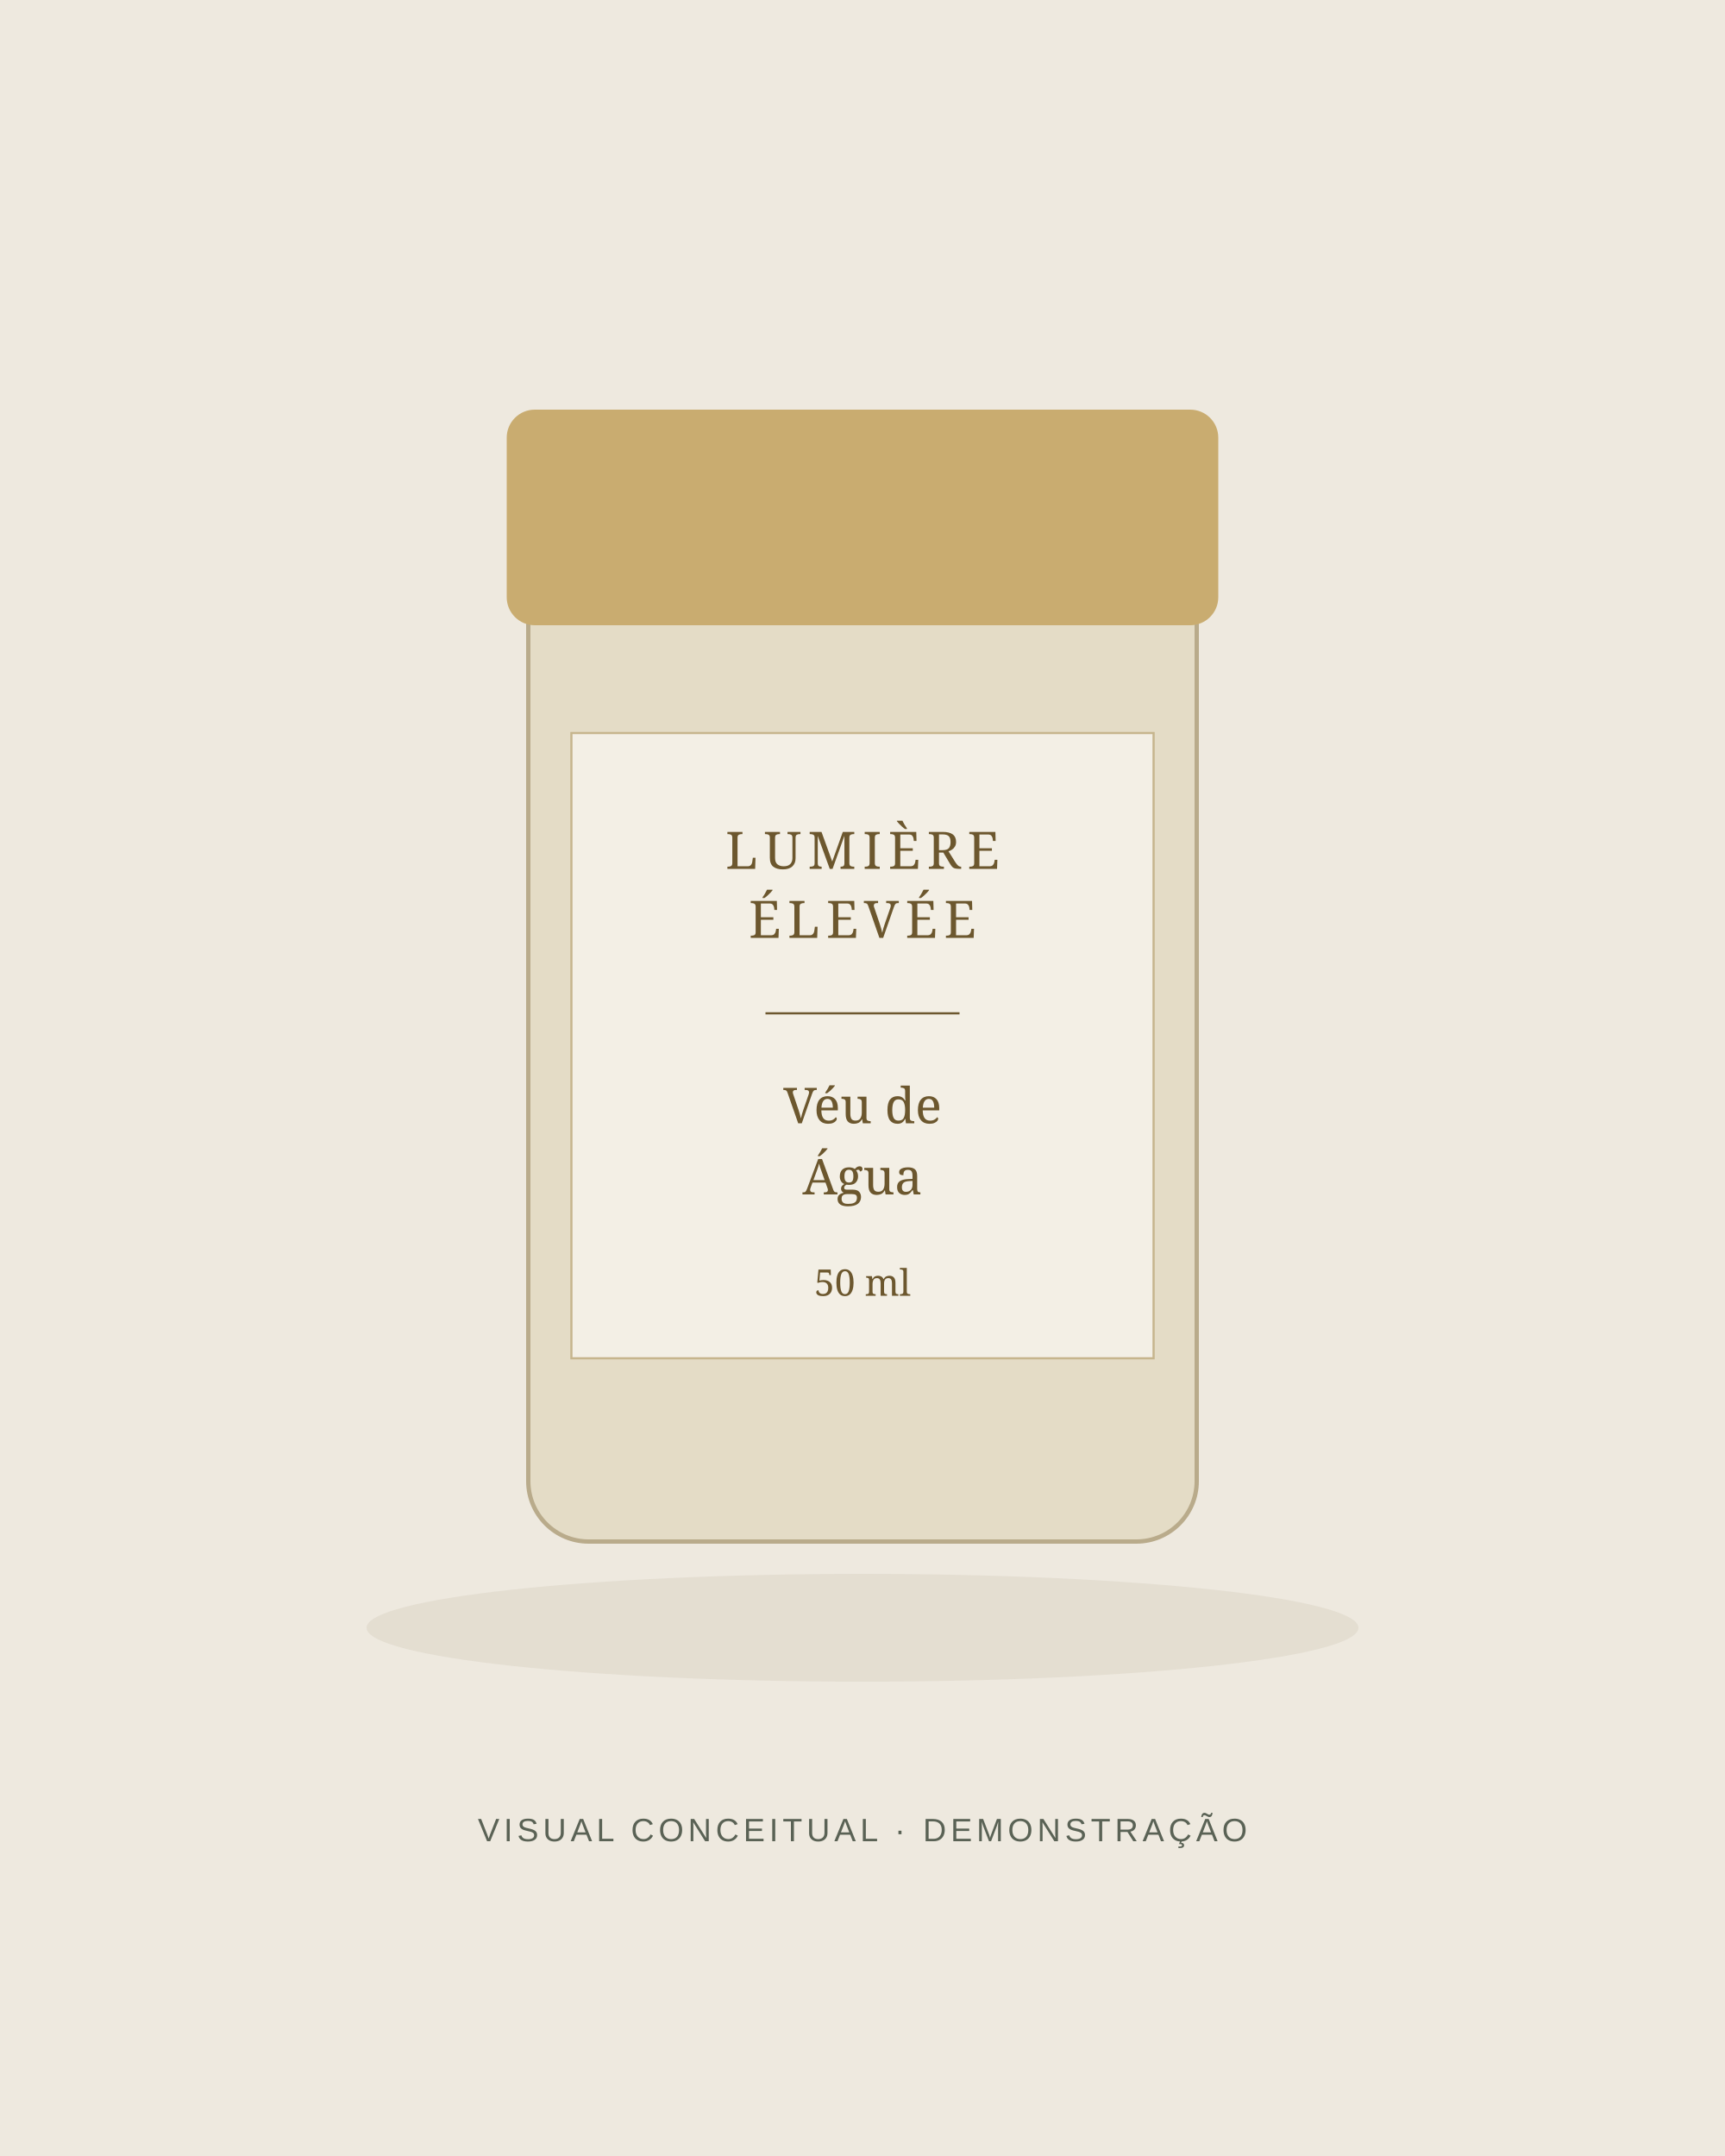
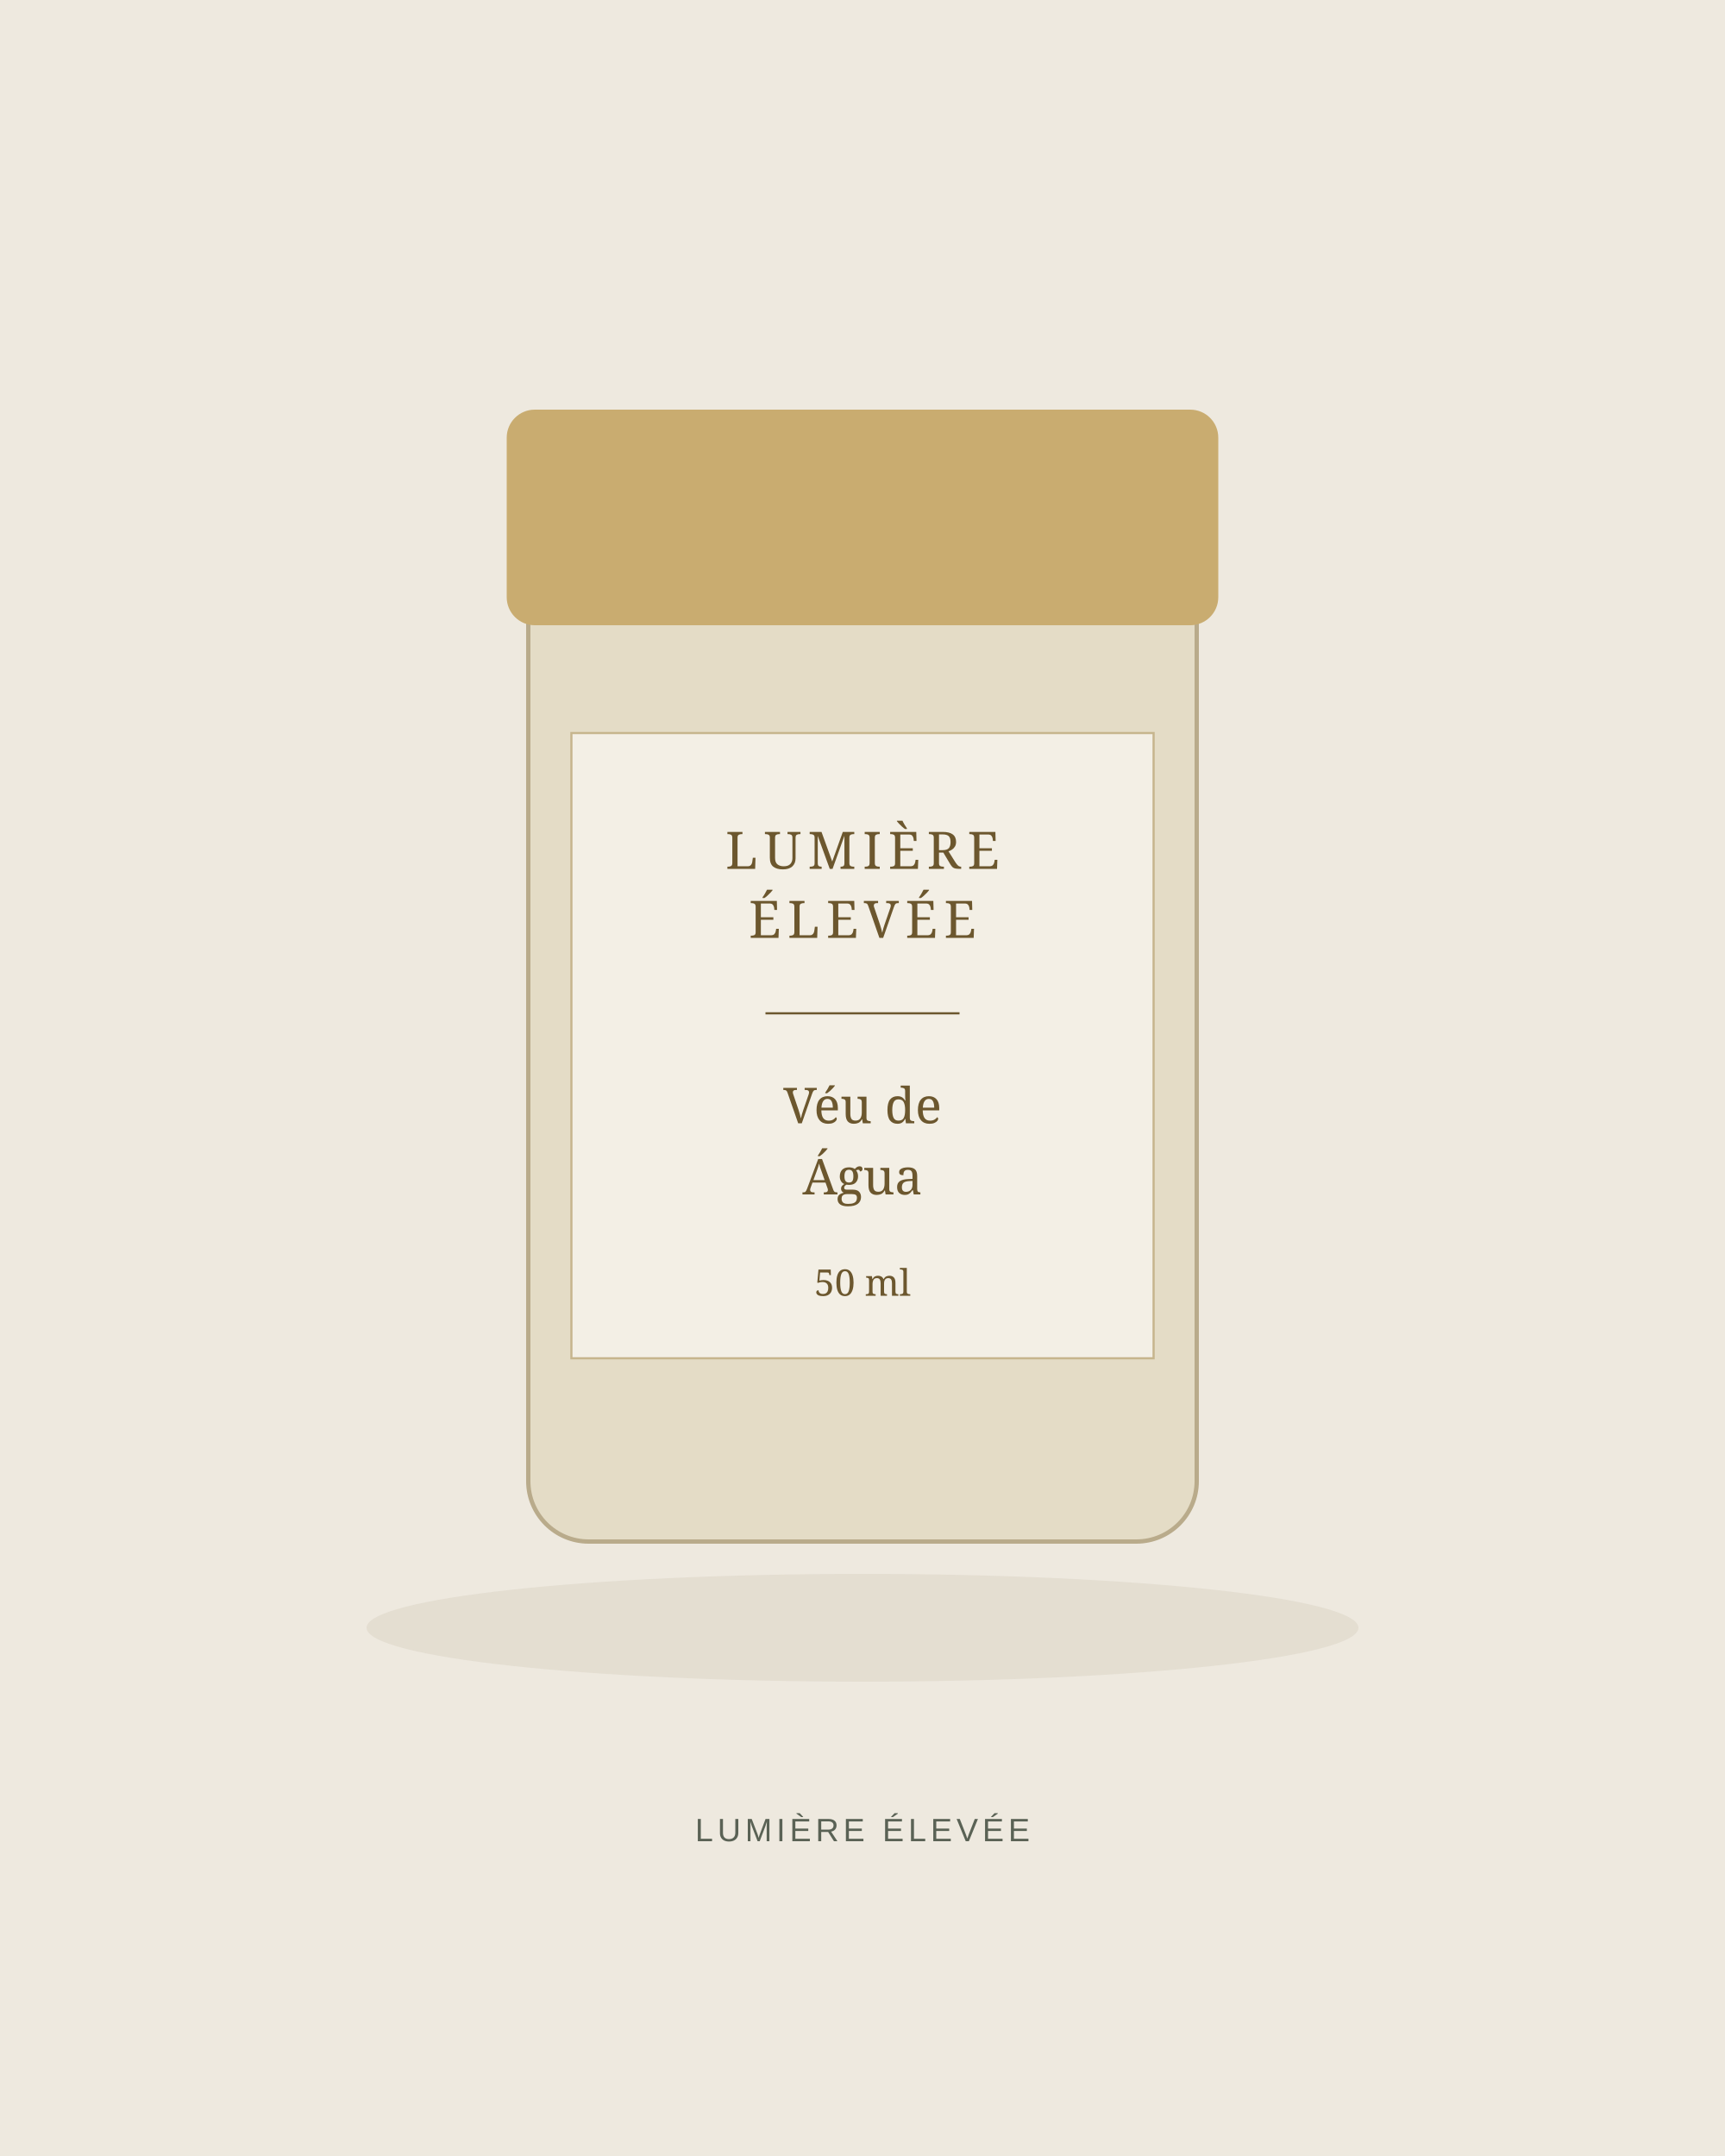
<svg xmlns="http://www.w3.org/2000/svg" width="800" height="1000" viewBox="0 0 800 1000">
  <rect width="800" height="1000" fill="#eee9df" />
  <ellipse cx="400" cy="755" rx="230" ry="25" fill="#bcb29c" opacity=".2" />
  <rect x="245" y="235" width="310" height="480" rx="28" fill="#e4dcc6" stroke="#b9ab8b" stroke-width="2" />
  <rect x="235" y="190" width="330" height="100" rx="13" fill="#c9ac70" />
  <rect x="265" y="340" width="270" height="290" fill="#f3efe5" stroke="#c6b58d" />
  <g fill="#6c572e" text-anchor="middle" font-family="Georgia,serif">
    <text x="400" y="403" font-size="24" letter-spacing="3">LUMIÈRE</text>
    <text x="400" y="435" font-size="24" letter-spacing="3">ÉLEVÉE</text>
    <path d="M355 470h90" stroke="#6c572e" />
    <text x="400" y="521" font-size="23">Véu de</text>
    <text x="400" y="554" font-size="23">Água</text>
    <text x="400" y="601" font-size="17">50 ml</text>
  </g>
-   <text x="400" y="854" text-anchor="middle" font-family="Arial,sans-serif" font-size="15" fill="#5a6255" letter-spacing="2">VISUAL CONCEITUAL · DEMONSTRAÇÃO</text>
+   <text x="400" y="854" text-anchor="middle" font-family="Arial,sans-serif" font-size="15" fill="#5a6255" letter-spacing="2">LUMIÈRE ÉLEVÉE</text>
</svg>
